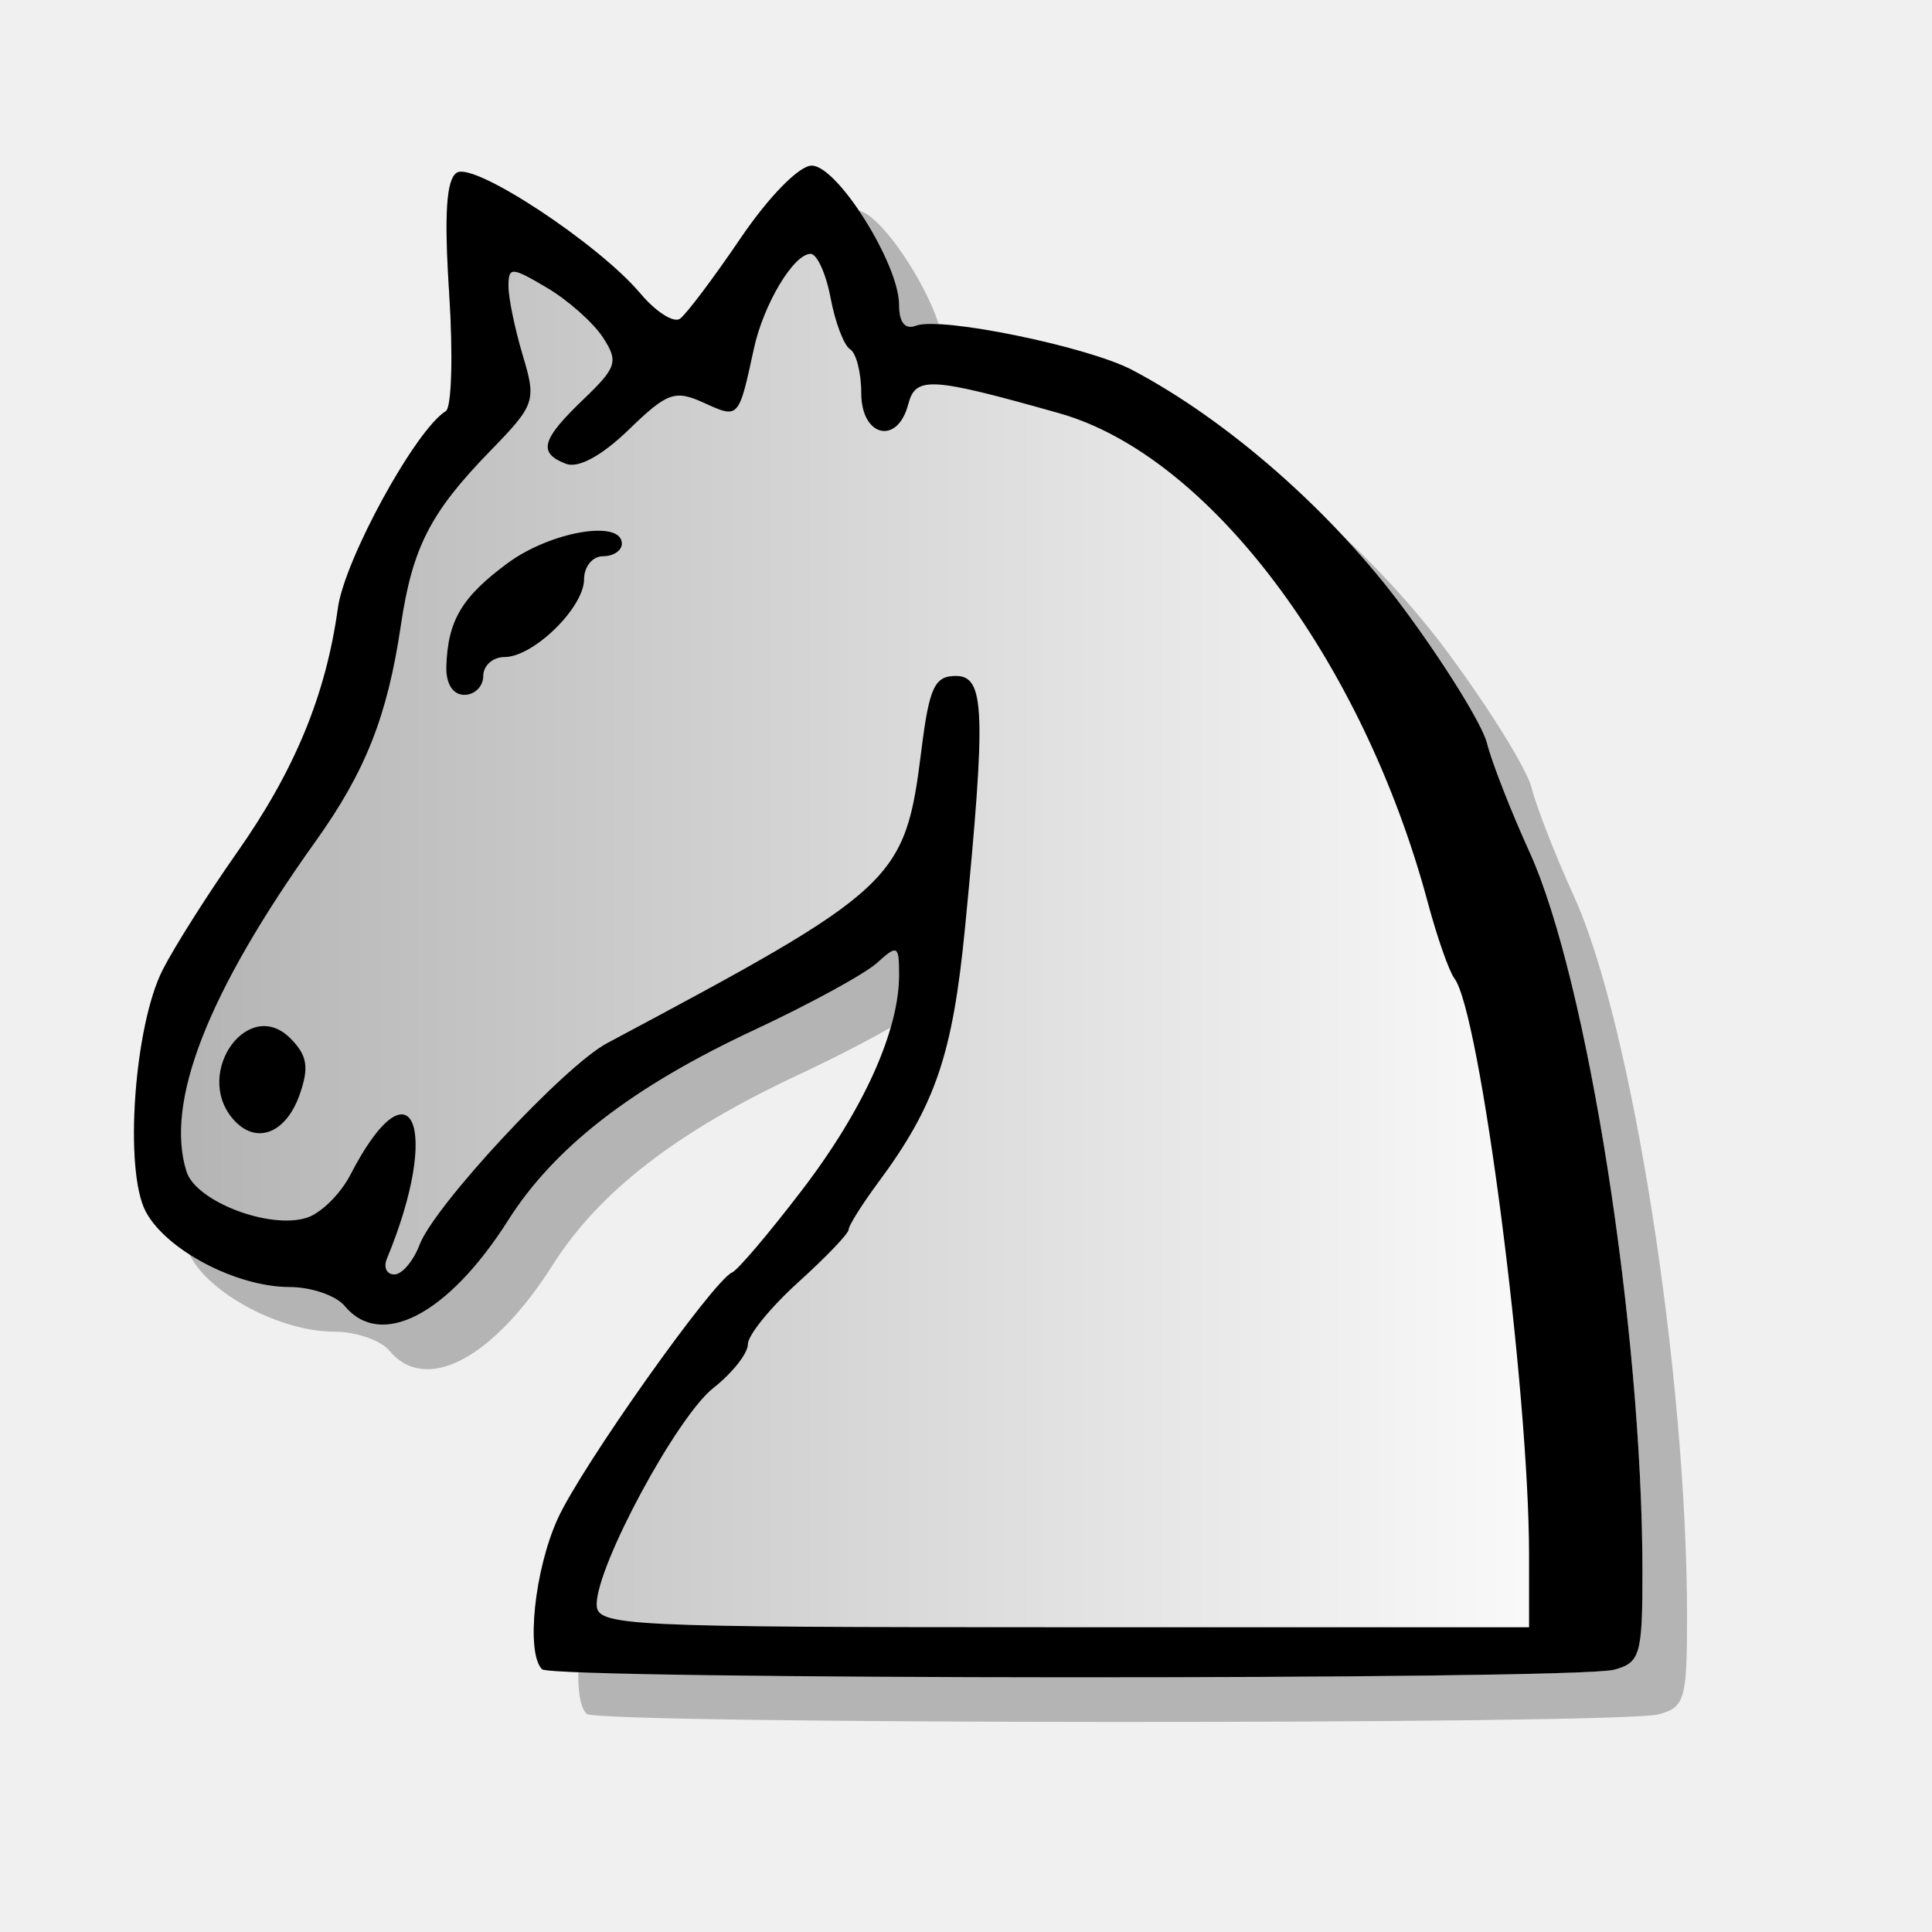
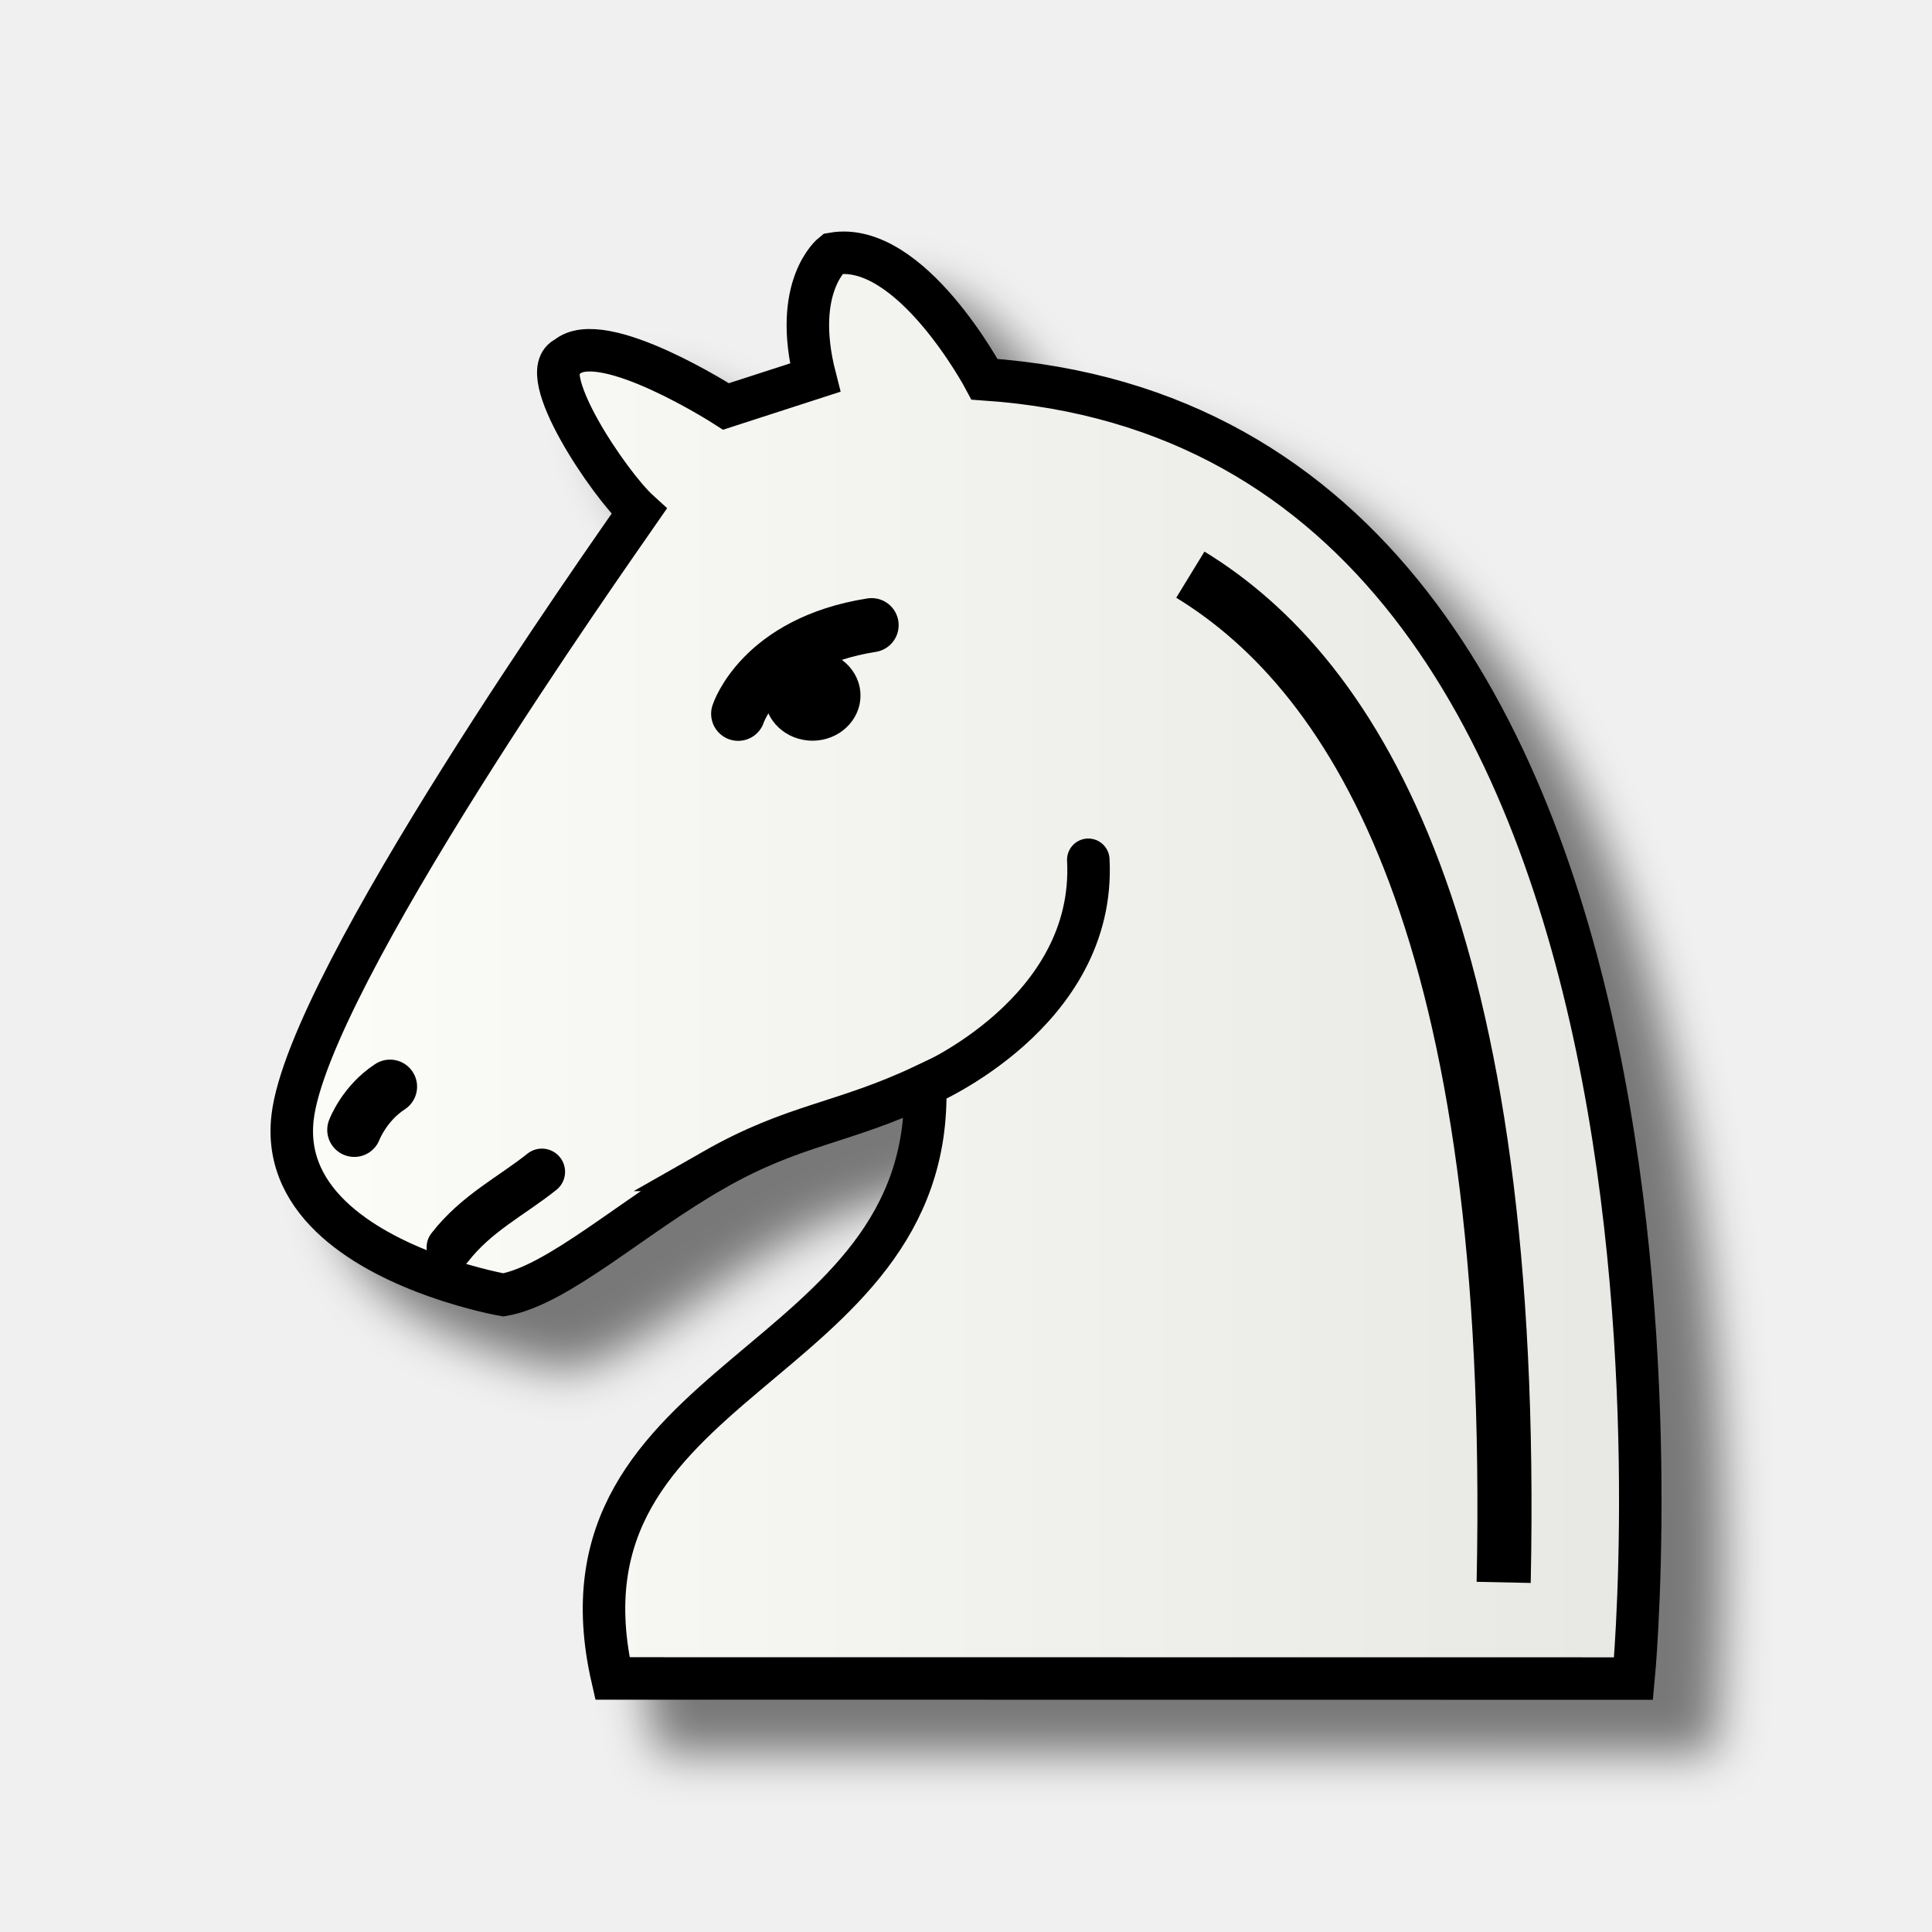
- <svg xmlns="http://www.w3.org/2000/svg" xmlns:xlink="http://www.w3.org/1999/xlink" version="1.0" x="0" y="0" width="115pt" height="115pt" id="svg1710">
-   <defs id="defs3">
-     <linearGradient id="linearGradient6094">
-       <stop style="stop-color:#b2b2b2;stop-opacity:1;" offset="0" id="stop6095" />
-       <stop style="stop-color:#ffffff;stop-opacity:1;" offset="1" id="stop6096" />
+ <svg xmlns="http://www.w3.org/2000/svg" width="50mm" height="50mm" clip-rule="evenodd" fill-rule="evenodd" image-rendering="optimizeQuality" shape-rendering="geometricPrecision" text-rendering="geometricPrecision" version="1.1" viewBox="0 0 50 50">
+   <defs>
+     <linearGradient id="linearGradient5283" x1="-455.39" x2="-419.41" y1="-338.23" y2="-338.23" gradientUnits="userSpaceOnUse">
+       <stop stop-color="#fcfcf8" offset="0" />
+       <stop stop-color="#e7e7e3" offset="1" />
    </linearGradient>
-     <linearGradient xlink:href="#linearGradient6094" id="linearGradient3785" gradientUnits="userSpaceOnUse" gradientTransform="matrix(0.998937,0,0,1.001064,-123.49,-1.638419)" x1="318.604" y1="310.782" x2="438.45" y2="310.782" />
-     <linearGradient xlink:href="#linearGradient6094" id="linearGradient6103" gradientUnits="userSpaceOnUse" gradientTransform="matrix(0.998937,0,0,1.001064,-123.49,-1.638419)" x1="318.604" y1="310.782" x2="438.45" y2="310.782" />
-     <linearGradient xlink:href="#linearGradient6094" id="linearGradient2444" gradientUnits="userSpaceOnUse" gradientTransform="matrix(0.998937,0,0,1.001064,-123.49,-1.638419)" x1="318.604" y1="310.782" x2="438.45" y2="310.782" />
+     <filter id="filter883" color-interpolation-filters="sRGB">
+       <feFlood flood-color="rgb(0,0,0)" flood-opacity=".498" result="flood" />
+       <feComposite in="flood" in2="SourceGraphic" operator="in" result="composite1" />
+       <feGaussianBlur in="composite1" result="blur" stdDeviation="0.6" />
+       <feOffset dx="1.6" dy="1.4" result="offset" />
+       <feComposite in="SourceGraphic" in2="offset" result="composite2" />
+     </filter>
  </defs>
-   <path d="M 46.559,136.023 C 45.271,134.735 45.956,128.146 47.802,124.083 C 49.686,119.934 60.144,105.167 61.647,104.533 C 62.094,104.344 64.597,101.392 67.209,97.974 C 72.089,91.585 74.893,85.359 74.893,80.909 C 74.893,78.561 74.767,78.494 73.139,79.967 C 72.174,80.841 67.786,83.236 63.389,85.291 C 53.724,89.806 47.554,94.577 43.872,100.384 C 39.13,107.862 33.779,110.667 30.893,107.19 C 30.208,106.365 28.241,105.689 26.52,105.688 C 22.304,105.686 16.716,102.75 15.103,99.69 C 13.378,96.417 14.183,84.982 16.454,80.515 C 17.383,78.686 20.042,74.49 22.362,71.19 C 26.934,64.685 29.412,58.68 30.356,51.81 C 30.889,47.935 36.52,37.656 38.925,36.17 C 39.385,35.886 39.503,31.677 39.188,26.816 C 38.781,20.535 38.959,17.767 39.802,17.246 C 41.18,16.394 51.045,22.894 54.366,26.84 C 55.593,28.298 57.007,29.198 57.508,28.84 C 58.01,28.483 60.176,25.602 62.323,22.44 C 64.562,19.141 66.966,16.69 67.964,16.69 C 69.994,16.69 74.893,24.492 74.893,27.725 C 74.893,29.137 75.365,29.722 76.235,29.389 C 78.164,28.648 89.857,31.044 93.393,32.905 C 100.976,36.895 109.242,44.15 114.903,51.784 C 118.202,56.233 121.196,61.07 121.557,62.532 C 121.918,63.994 123.441,67.89 124.941,71.19 C 129.527,81.281 133.89,109.126 133.892,128.323 C 133.893,134.876 133.71,135.506 131.643,136.059 C 128.552,136.888 47.389,136.853 46.559,136.023 z " id="path2442" style="fill:#000000;fill-opacity:0.251" />
-   <g id="g6097" transform="translate(2.561586e-7,-1.771633)">
-     <path d="M 227.162,368.82 C 225.873,367.532 226.559,360.944 228.404,356.88 C 230.288,352.731 240.746,337.965 242.249,337.33 C 242.697,337.141 245.199,334.19 247.811,330.771 C 252.692,324.382 255.495,318.156 255.495,313.706 C 255.495,311.358 255.369,311.291 253.741,312.765 C 252.776,313.638 248.389,316.033 243.991,318.088 C 234.326,322.603 228.157,327.374 224.474,333.181 C 219.732,340.659 214.381,343.465 211.495,339.987 C 210.81,339.162 208.843,338.486 207.123,338.485 C 202.906,338.483 197.319,335.548 195.705,332.487 C 193.98,329.214 194.786,317.779 197.056,313.312 C 197.986,311.483 200.644,307.287 202.964,303.987 C 207.537,297.483 210.014,291.477 210.958,284.607 C 211.491,280.732 217.123,270.453 219.528,268.967 C 219.987,268.683 220.105,264.474 219.79,259.614 C 219.383,253.332 219.561,250.564 220.405,250.043 C 221.782,249.192 231.647,255.691 234.968,259.637 C 236.195,261.095 237.609,261.995 238.11,261.638 C 238.612,261.28 240.778,258.399 242.925,255.237 C 245.164,251.938 247.569,249.487 248.566,249.487 C 250.596,249.487 255.495,257.29 255.495,260.522 C 255.495,261.934 255.968,262.52 256.837,262.186 C 258.767,261.446 270.46,263.842 273.995,265.702 C 281.578,269.692 289.845,276.947 295.505,284.581 C 298.804,289.031 301.799,293.867 302.16,295.329 C 302.521,296.791 304.043,300.687 305.543,303.987 C 310.129,314.078 314.492,341.923 314.494,361.12 C 314.495,367.673 314.312,368.303 312.245,368.857 C 309.155,369.685 227.992,369.65 227.162,368.82 z " id="path3531" style="fill:url(#linearGradient6103);fill-opacity:1" transform="translate(-184.1457,-234.5819)" />
-     <path d="M 227.167,368.833 C 225.878,367.545 226.564,360.957 228.409,356.893 C 230.293,352.744 240.751,337.978 242.254,337.343 C 242.701,337.154 245.204,334.203 247.816,330.784 C 252.697,324.395 255.5,318.169 255.5,313.719 C 255.5,311.371 255.374,311.304 253.746,312.778 C 252.781,313.651 248.393,316.046 243.996,318.101 C 234.331,322.616 228.162,327.387 224.479,333.194 C 219.737,340.672 214.386,343.478 211.5,340 C 210.815,339.175 208.848,338.499 207.128,338.498 C 202.911,338.496 197.323,335.561 195.71,332.5 C 193.985,329.227 194.79,317.792 197.061,313.325 C 197.991,311.496 200.649,307.3 202.969,304 C 207.542,297.496 210.019,291.49 210.963,284.62 C 211.496,280.745 217.127,270.466 219.532,268.98 C 219.992,268.696 220.11,264.487 219.795,259.627 C 219.388,253.345 219.566,250.577 220.409,250.056 C 221.787,249.205 231.652,255.704 234.973,259.65 C 236.2,261.108 237.614,262.008 238.115,261.651 C 238.617,261.293 240.783,258.413 242.93,255.25 C 245.169,251.951 247.574,249.5 248.571,249.5 C 250.601,249.5 255.5,257.303 255.5,260.535 C 255.5,261.947 255.972,262.533 256.842,262.199 C 258.771,261.459 270.464,263.855 274,265.715 C 281.583,269.705 289.849,276.96 295.51,284.594 C 298.809,289.044 301.803,293.88 302.164,295.342 C 302.525,296.804 304.048,300.7 305.548,304 C 310.134,314.091 314.497,341.936 314.499,361.133 C 314.5,367.686 314.317,368.316 312.25,368.87 C 309.159,369.698 227.997,369.663 227.167,368.833 z M 305.499,359.75 C 305.497,346.701 301.611,316.684 299.578,314.009 C 299.156,313.454 298.207,310.75 297.469,308 C 292.291,288.703 280.086,272.498 268.207,269.149 C 257.962,266.26 256.814,266.193 256.224,268.449 C 255.371,271.711 252.5,271.025 252.5,267.559 C 252.5,265.941 252.101,264.371 251.613,264.07 C 251.126,263.769 250.43,261.942 250.068,260.011 C 249.706,258.08 248.99,256.5 248.478,256.5 C 247.14,256.5 244.744,260.498 243.984,264 C 242.764,269.619 242.791,269.59 240.009,268.322 C 237.71,267.274 237.104,267.491 234.041,270.46 C 231.912,272.524 230.044,273.539 229.066,273.164 C 226.824,272.303 227.108,271.25 230.439,268.059 C 233.11,265.5 233.25,265.049 231.982,263.112 C 231.214,261.941 229.216,260.173 227.543,259.184 C 224.728,257.522 224.5,257.514 224.5,259.077 C 224.5,260.007 225.01,262.469 225.632,264.547 C 226.724,268.191 226.631,268.464 223.033,272.163 C 218.289,277.04 216.874,279.809 215.955,286.013 C 214.892,293.184 213.154,297.581 209.193,303.124 C 200.622,315.119 197.208,323.855 198.949,329.339 C 199.701,331.709 205.526,333.944 208.495,333.002 C 209.61,332.648 211.162,331.12 211.945,329.606 C 216.802,320.215 219.214,325.73 214.852,336.25 C 214.567,336.938 214.832,337.5 215.441,337.5 C 216.051,337.5 216.953,336.439 217.446,335.142 C 218.63,332.027 228.928,320.956 232.324,319.147 C 255.346,306.879 255.973,306.294 257.275,295.872 C 257.894,290.916 258.32,290 260.004,290 C 262.314,290 262.414,292.753 260.733,310 C 259.753,320.049 258.382,324.075 253.858,330.183 C 252.561,331.934 251.5,333.623 251.5,333.936 C 251.5,334.249 249.7,336.131 247.5,338.119 C 245.3,340.107 243.5,342.323 243.5,343.044 C 243.5,343.765 242.269,345.323 240.764,346.507 C 237.875,348.779 231.5,360.597 231.5,363.681 C 231.5,365.407 233.396,365.5 268.5,365.5 L 305.5,365.5 L 305.499,359.75 z M 202.581,325.098 C 199.539,321.432 203.875,315.447 207.18,318.751 C 208.535,320.107 208.693,321.049 207.928,323.225 C 206.811,326.4 204.371,327.255 202.581,325.098 z M 219.57,289.25 C 219.684,285.602 220.793,283.734 224.444,281.041 C 227.851,278.528 233.5,277.567 233.5,279.5 C 233.5,280.05 232.825,280.5 232,280.5 C 231.175,280.5 230.5,281.322 230.5,282.326 C 230.5,284.57 226.481,288.5 224.186,288.5 C 223.258,288.5 222.5,289.175 222.5,290 C 222.5,290.825 221.825,291.5 221,291.5 C 220.09,291.5 219.528,290.615 219.57,289.25 z " id="path3530" transform="translate(-184.1457,-234.5819)" />
+   <path transform="matrix(1.0008 0 0 1.0001 462.75 363.26)" d="m-443.92-332.95c2.101-1.198 3.322-1.183 5.463-2.199 0.224 7.424-9.901 7.456-8.086 15.359l26.405 3e-3s3.095-32.271-16.782-33.622c0 0-1.914-3.605-3.925-3.249 0 0-1.065 0.837-0.457 3.206l-2.304 0.746s-3.214-2.071-4.124-1.27c-0.858 0.369 1.098 3.28 1.876 3.986-0.789 1.142-8.542 12.108-8.96 15.68-0.266 2.277 2.021 3.518 3.716 4.119 0.964 0.342 1.736 0.476 1.736 0.476 1.424-0.256 3.342-2.037 5.443-3.235z" clip-rule="evenodd" fill="url(#linearGradient5283)" fill-rule="evenodd" filter="url(#filter883)" image-rendering="optimizeQuality" shape-rendering="geometricPrecision" stroke="#000" stroke-width="1.099" />
+   <path d="m23.941 28.086s4.433-1.867 4.224-5.835" fill="none" stroke="#000" stroke-linecap="round" stroke-width="1.1" />
+   <g>
+     <path d="m19.104 18.473s0.594-1.846 3.453-2.294" stroke="#000" stroke-linecap="round" stroke-width="1.4" />
+     <ellipse cx="21.027" cy="18.001" rx="1.242" ry="1.168" style="paint-order:markers fill stroke" />
+     <path d="m9.169 29.241s0.255-0.682 0.925-1.118" fill="#fff" stroke="#000" stroke-linecap="round" stroke-width="1.4" />
+     <path d="m11.64 32.283c0.691-0.887 1.583-1.319 2.384-1.957" fill="#fff" stroke="#000" stroke-linecap="round" stroke-width="1.2" />
  </g>
+   <path d="m30.806 14.872c4.305 2.633 8.46 9.251 8.109 26.08" fill="none" stroke="#000" stroke-linejoin="round" stroke-width="1.4" />
</svg>
